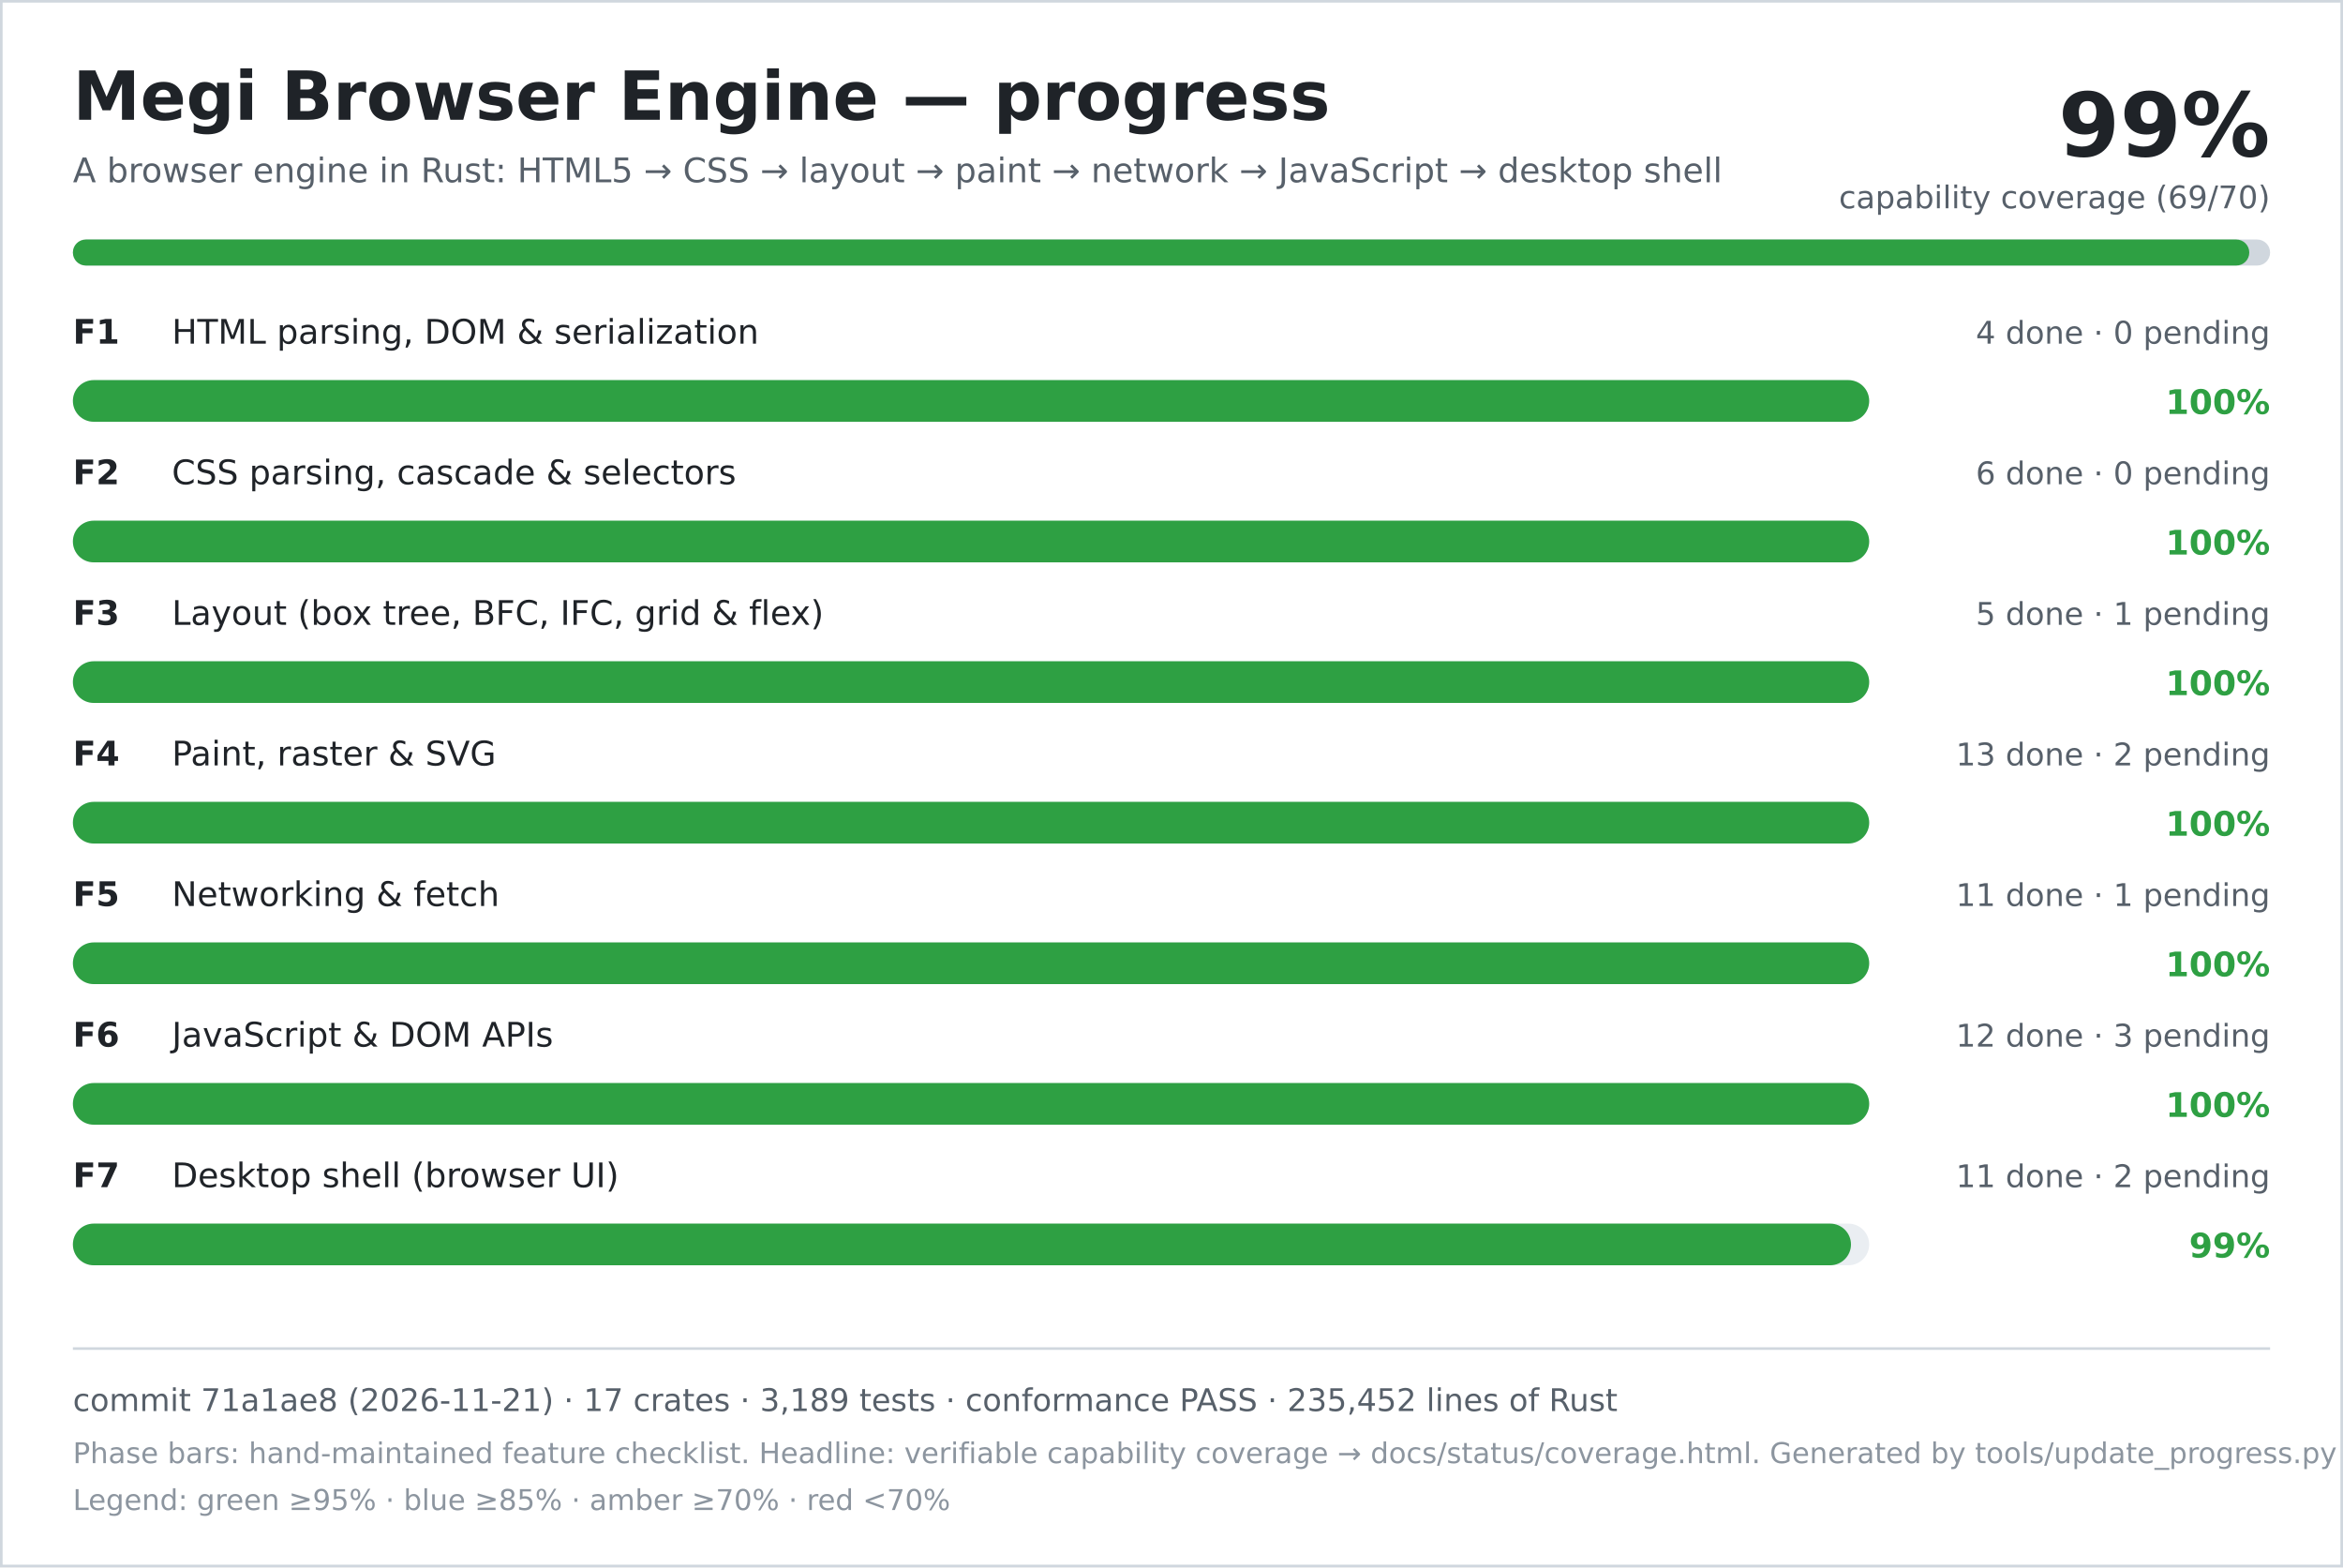
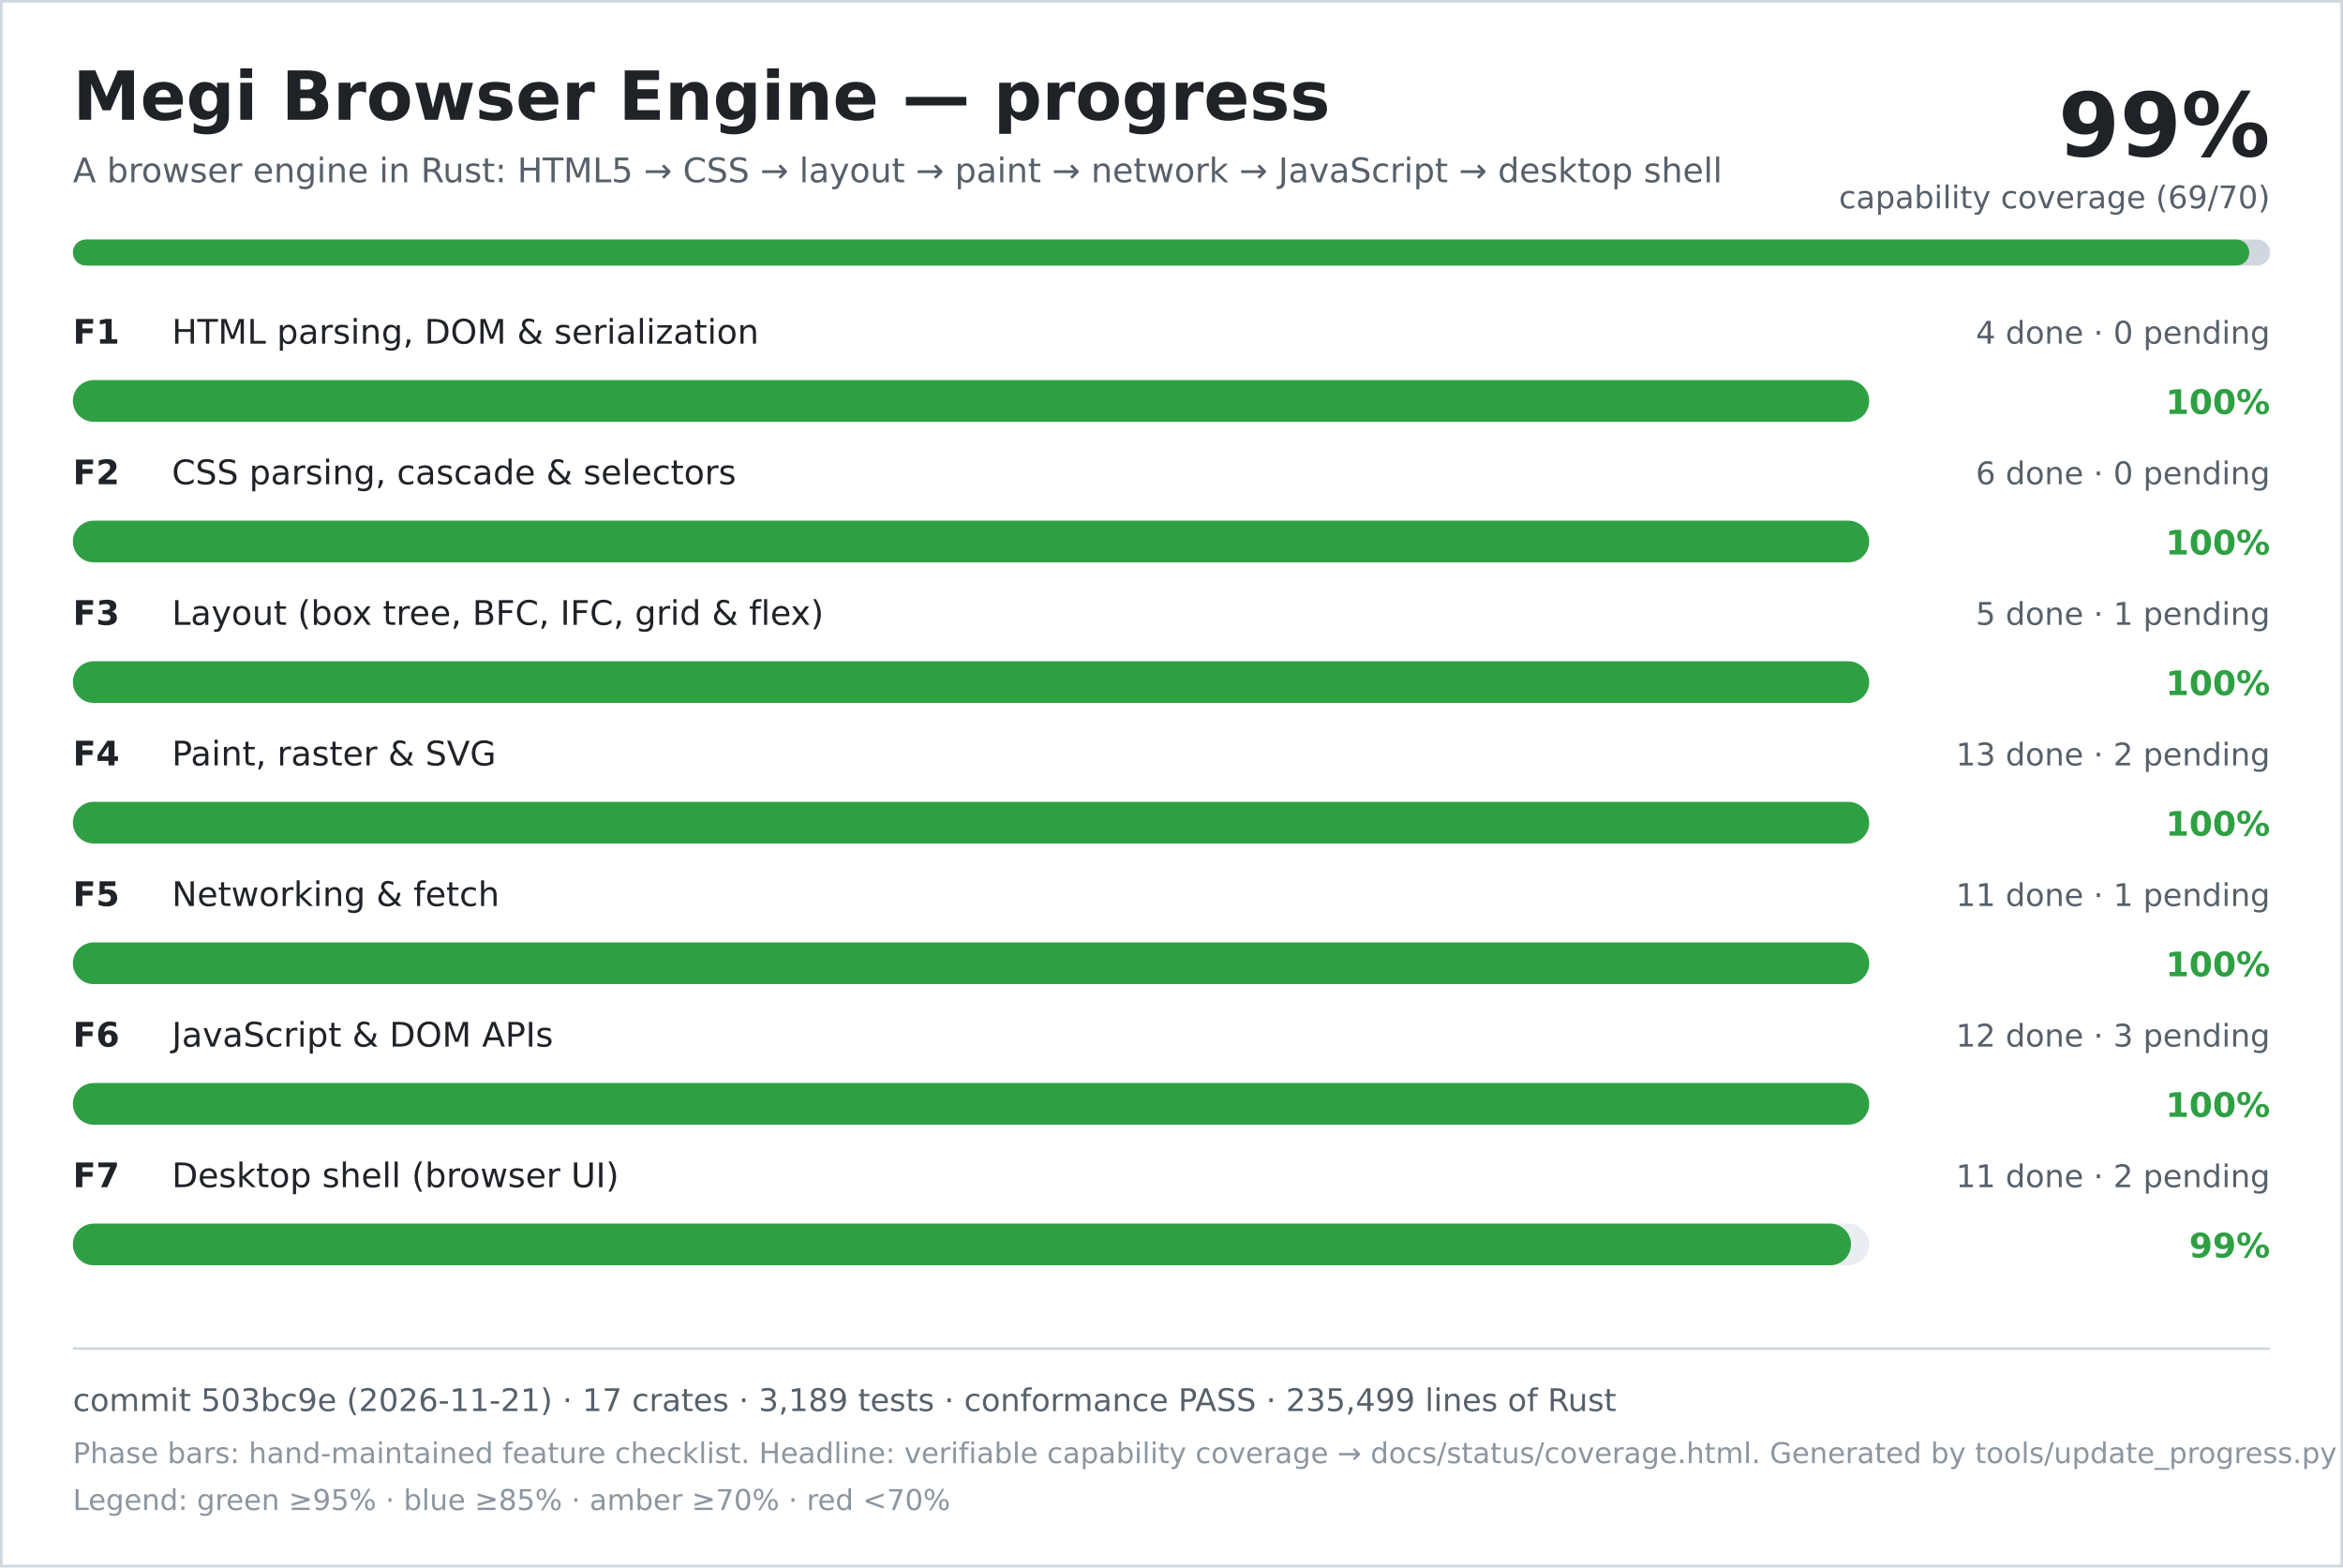
<svg xmlns="http://www.w3.org/2000/svg" width="900" height="602" viewBox="0 0 900 602" role="img" aria-labelledby="title desc">
  <rect width="900" height="602" fill="#ffffff" />
  <rect x="0.5" y="0.5" width="899" height="601" fill="none" stroke="#d0d7de" />
  <text x="28" y="46" font-family="DejaVu Sans, Verdana, sans-serif" font-size="26" font-weight="700" fill="#1f2328">Megi Browser Engine — progress</text>
  <text x="28" y="70" font-family="DejaVu Sans, Verdana, sans-serif" font-size="13" fill="#57606a">A browser engine in Rust: HTML5 → CSS → layout → paint → network → JavaScript → desktop shell</text>
  <text x="872" y="60" text-anchor="end" font-family="DejaVu Sans, Verdana, sans-serif" font-size="34" font-weight="700" fill="#1f2328">99%</text>
  <text x="872" y="80" text-anchor="end" font-family="DejaVu Sans, Verdana, sans-serif" font-size="12" fill="#57606a">capability coverage (69/70)</text>
  <rect x="28" y="92" width="844" height="10" rx="5" fill="#d0d7de" />
  <rect x="28" y="92" width="836" height="10" rx="5" fill="#2ea043" />
  <text x="28" y="132" font-family="DejaVu Sans, Verdana, sans-serif" font-size="13" font-weight="700" fill="#1f2328">F1</text>
  <text x="66" y="132" font-family="DejaVu Sans, Verdana, sans-serif" font-size="13" fill="#1f2328">HTML parsing, DOM &amp; serialization</text>
  <text x="872" y="132" text-anchor="end" font-family="DejaVu Sans, Verdana, sans-serif" font-size="12" fill="#57606a">4 done · 0 pending</text>
  <rect x="28" y="146" width="690" height="16" rx="8" fill="#eaeef2" />
  <rect x="28" y="146" width="690" height="16" rx="8" fill="#2ea043" />
  <text x="872" y="159" text-anchor="end" font-family="DejaVu Sans, Verdana, sans-serif" font-size="13" font-weight="700" fill="#2ea043">100%</text>
  <text x="28" y="186" font-family="DejaVu Sans, Verdana, sans-serif" font-size="13" font-weight="700" fill="#1f2328">F2</text>
  <text x="66" y="186" font-family="DejaVu Sans, Verdana, sans-serif" font-size="13" fill="#1f2328">CSS parsing, cascade &amp; selectors</text>
  <text x="872" y="186" text-anchor="end" font-family="DejaVu Sans, Verdana, sans-serif" font-size="12" fill="#57606a">6 done · 0 pending</text>
  <rect x="28" y="200" width="690" height="16" rx="8" fill="#eaeef2" />
  <rect x="28" y="200" width="690" height="16" rx="8" fill="#2ea043" />
  <text x="872" y="213" text-anchor="end" font-family="DejaVu Sans, Verdana, sans-serif" font-size="13" font-weight="700" fill="#2ea043">100%</text>
  <text x="28" y="240" font-family="DejaVu Sans, Verdana, sans-serif" font-size="13" font-weight="700" fill="#1f2328">F3</text>
  <text x="66" y="240" font-family="DejaVu Sans, Verdana, sans-serif" font-size="13" fill="#1f2328">Layout (box tree, BFC, IFC, grid &amp; flex)</text>
  <text x="872" y="240" text-anchor="end" font-family="DejaVu Sans, Verdana, sans-serif" font-size="12" fill="#57606a">5 done · 1 pending</text>
  <rect x="28" y="254" width="690" height="16" rx="8" fill="#eaeef2" />
  <rect x="28" y="254" width="690" height="16" rx="8" fill="#2ea043" />
  <text x="872" y="267" text-anchor="end" font-family="DejaVu Sans, Verdana, sans-serif" font-size="13" font-weight="700" fill="#2ea043">100%</text>
  <text x="28" y="294" font-family="DejaVu Sans, Verdana, sans-serif" font-size="13" font-weight="700" fill="#1f2328">F4</text>
  <text x="66" y="294" font-family="DejaVu Sans, Verdana, sans-serif" font-size="13" fill="#1f2328">Paint, raster &amp; SVG</text>
  <text x="872" y="294" text-anchor="end" font-family="DejaVu Sans, Verdana, sans-serif" font-size="12" fill="#57606a">13 done · 2 pending</text>
  <rect x="28" y="308" width="690" height="16" rx="8" fill="#eaeef2" />
  <rect x="28" y="308" width="690" height="16" rx="8" fill="#2ea043" />
  <text x="872" y="321" text-anchor="end" font-family="DejaVu Sans, Verdana, sans-serif" font-size="13" font-weight="700" fill="#2ea043">100%</text>
  <text x="28" y="348" font-family="DejaVu Sans, Verdana, sans-serif" font-size="13" font-weight="700" fill="#1f2328">F5</text>
  <text x="66" y="348" font-family="DejaVu Sans, Verdana, sans-serif" font-size="13" fill="#1f2328">Networking &amp; fetch</text>
  <text x="872" y="348" text-anchor="end" font-family="DejaVu Sans, Verdana, sans-serif" font-size="12" fill="#57606a">11 done · 1 pending</text>
  <rect x="28" y="362" width="690" height="16" rx="8" fill="#eaeef2" />
  <rect x="28" y="362" width="690" height="16" rx="8" fill="#2ea043" />
  <text x="872" y="375" text-anchor="end" font-family="DejaVu Sans, Verdana, sans-serif" font-size="13" font-weight="700" fill="#2ea043">100%</text>
  <text x="28" y="402" font-family="DejaVu Sans, Verdana, sans-serif" font-size="13" font-weight="700" fill="#1f2328">F6</text>
  <text x="66" y="402" font-family="DejaVu Sans, Verdana, sans-serif" font-size="13" fill="#1f2328">JavaScript &amp; DOM APIs</text>
  <text x="872" y="402" text-anchor="end" font-family="DejaVu Sans, Verdana, sans-serif" font-size="12" fill="#57606a">12 done · 3 pending</text>
  <rect x="28" y="416" width="690" height="16" rx="8" fill="#eaeef2" />
  <rect x="28" y="416" width="690" height="16" rx="8" fill="#2ea043" />
  <text x="872" y="429" text-anchor="end" font-family="DejaVu Sans, Verdana, sans-serif" font-size="13" font-weight="700" fill="#2ea043">100%</text>
  <text x="28" y="456" font-family="DejaVu Sans, Verdana, sans-serif" font-size="13" font-weight="700" fill="#1f2328">F7</text>
  <text x="66" y="456" font-family="DejaVu Sans, Verdana, sans-serif" font-size="13" fill="#1f2328">Desktop shell (browser UI)</text>
  <text x="872" y="456" text-anchor="end" font-family="DejaVu Sans, Verdana, sans-serif" font-size="12" fill="#57606a">11 done · 2 pending</text>
  <rect x="28" y="470" width="690" height="16" rx="8" fill="#eaeef2" />
  <rect x="28" y="470" width="683" height="16" rx="8" fill="#2ea043" />
  <text x="872" y="483" text-anchor="end" font-family="DejaVu Sans, Verdana, sans-serif" font-size="13" font-weight="700" fill="#2ea043">99%</text>
  <line x1="28" y1="518" x2="872" y2="518" stroke="#d0d7de" />
-   <text x="28" y="542" font-family="DejaVu Sans, Verdana, sans-serif" font-size="12" fill="#57606a">commit 71a1ae8 (2026-11-21) · 17 crates · 3,189 tests · conformance PASS · 235,452 lines of Rust</text>
+   <text x="28" y="542" font-family="DejaVu Sans, Verdana, sans-serif" font-size="12" fill="#57606a">commit 503bc9e (2026-11-21) · 17 crates · 3,189 tests · conformance PASS · 235,499 lines of Rust</text>
  <text x="28" y="562" font-family="DejaVu Sans, Verdana, sans-serif" font-size="11" fill="#8c959f">Phase bars: hand-maintained feature checklist. Headline: verifiable capability coverage → docs/status/coverage.html. Generated by tools/update_progress.py — do not edit.</text>
  <text x="28" y="580" font-family="DejaVu Sans, Verdana, sans-serif" font-size="11" fill="#8c959f">Legend: green ≥95% · blue ≥85% · amber ≥70% · red &lt;70%</text>
</svg>
